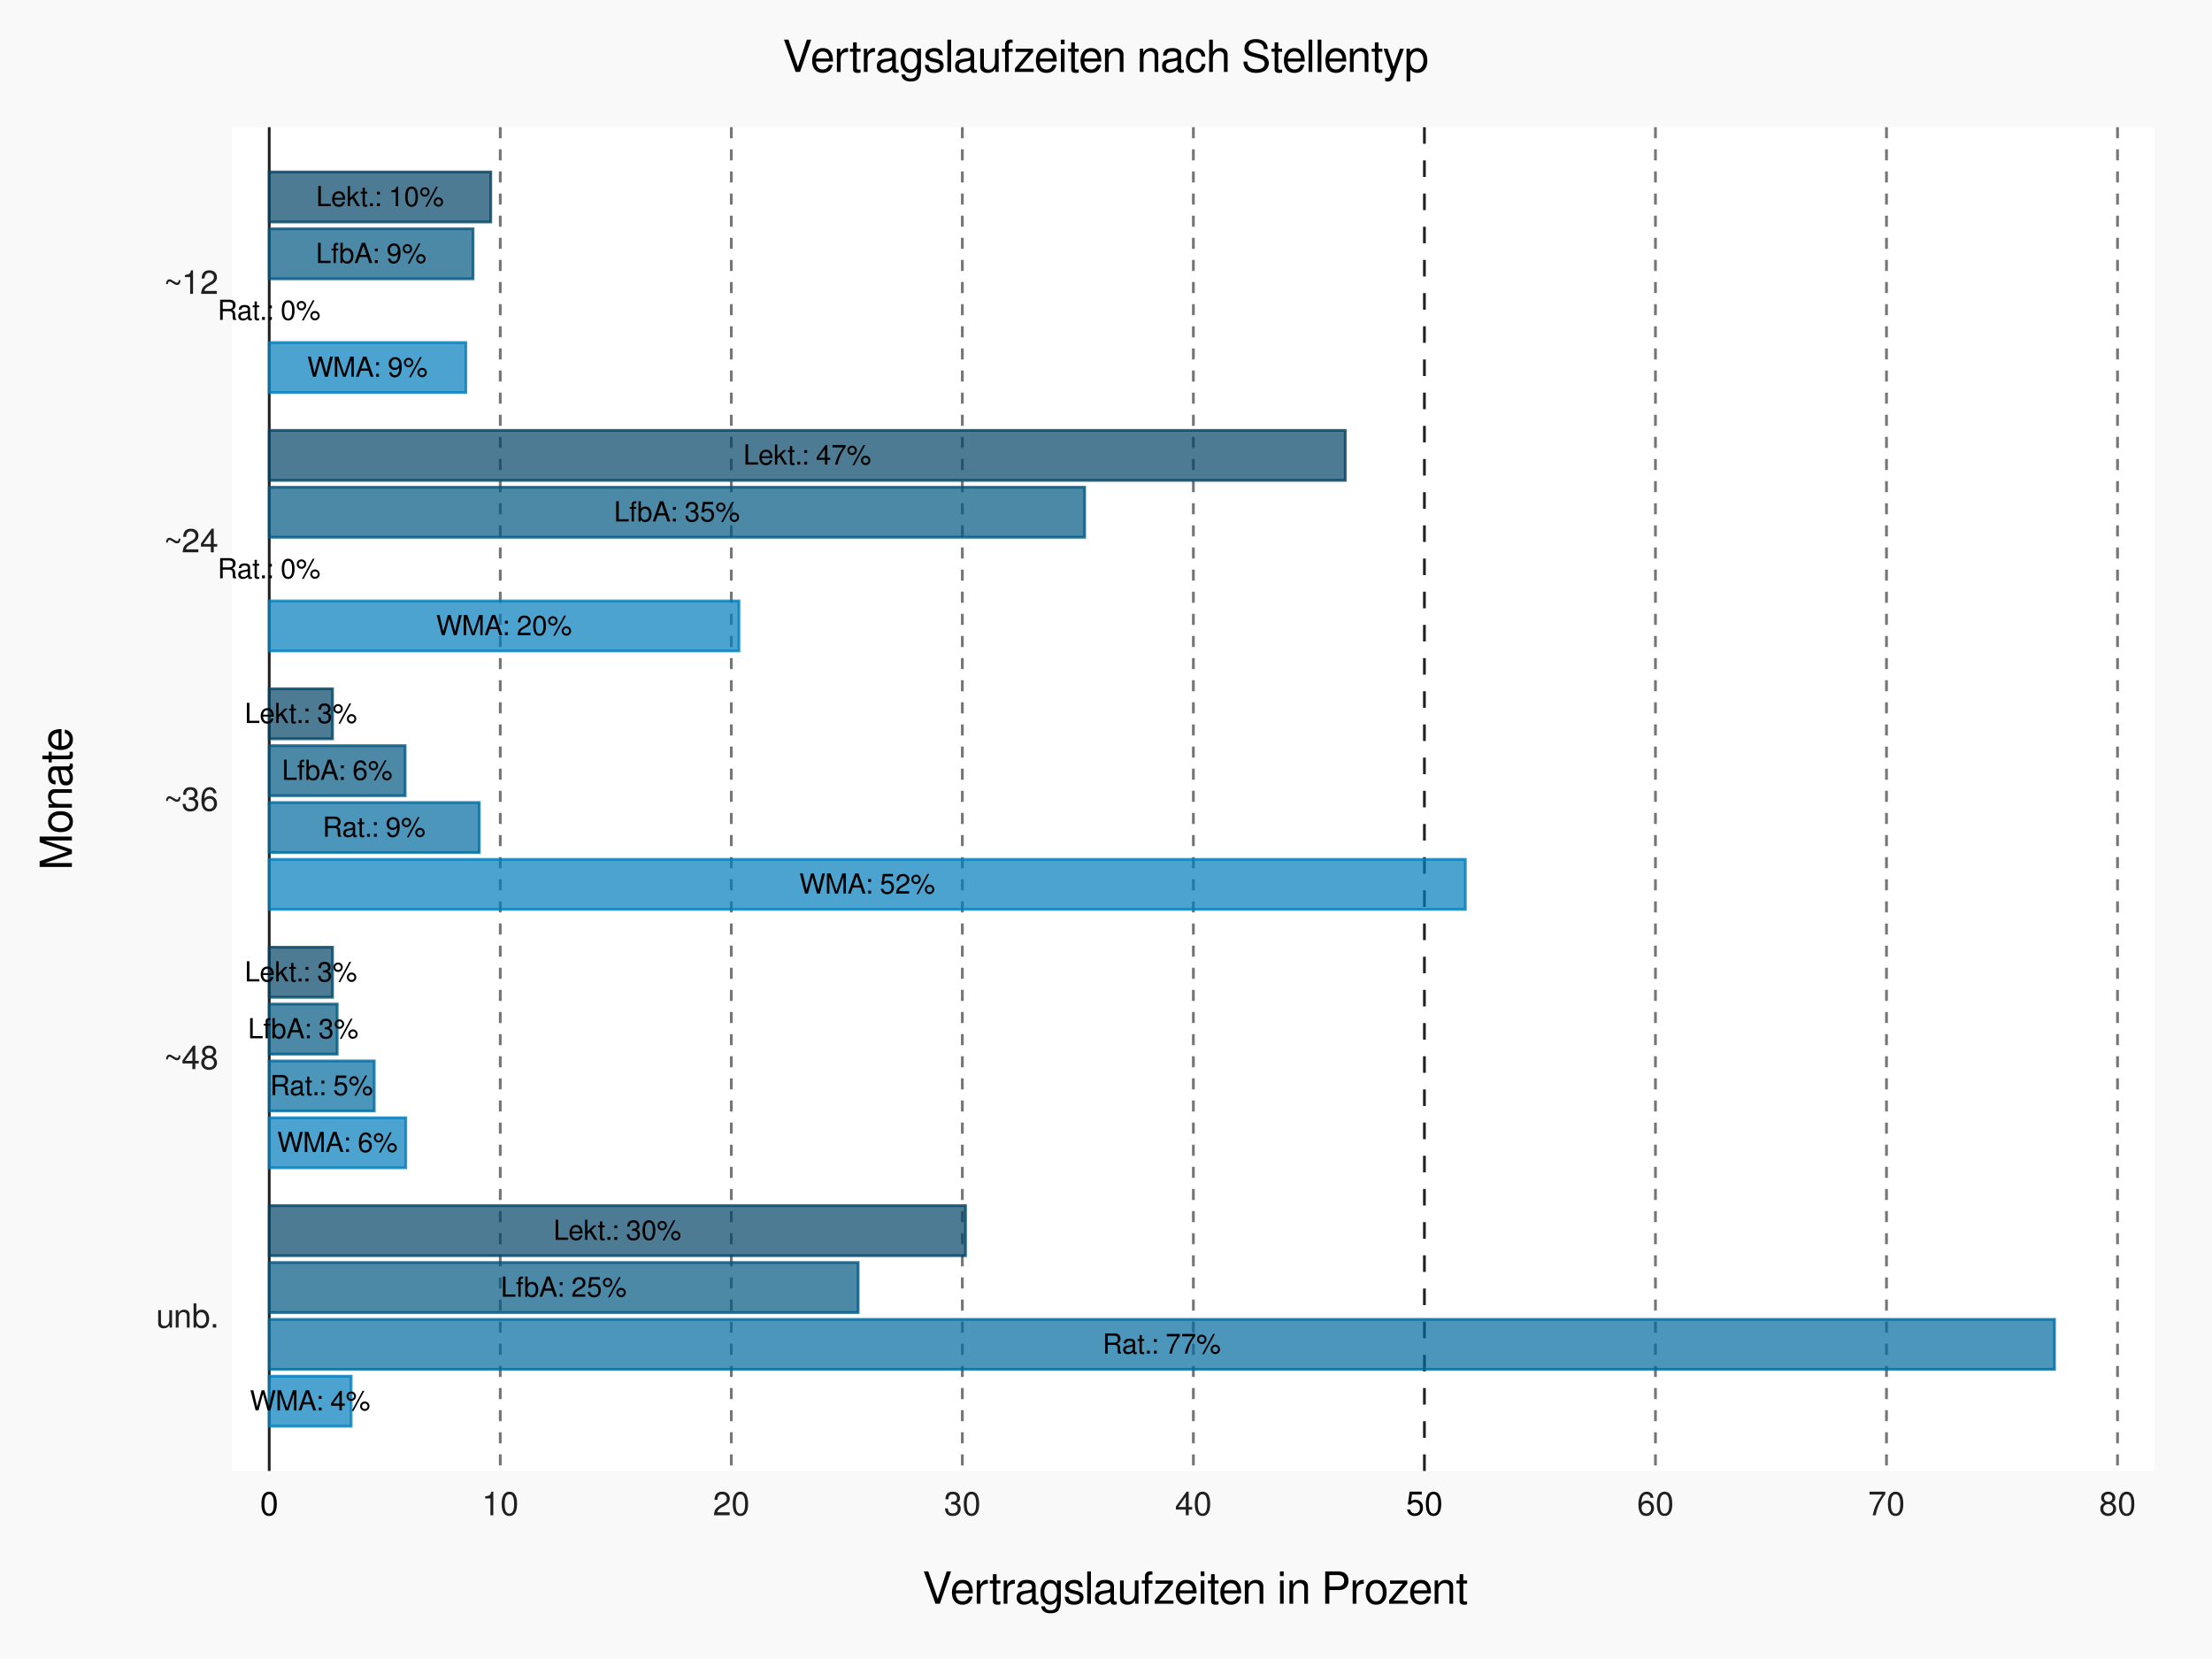
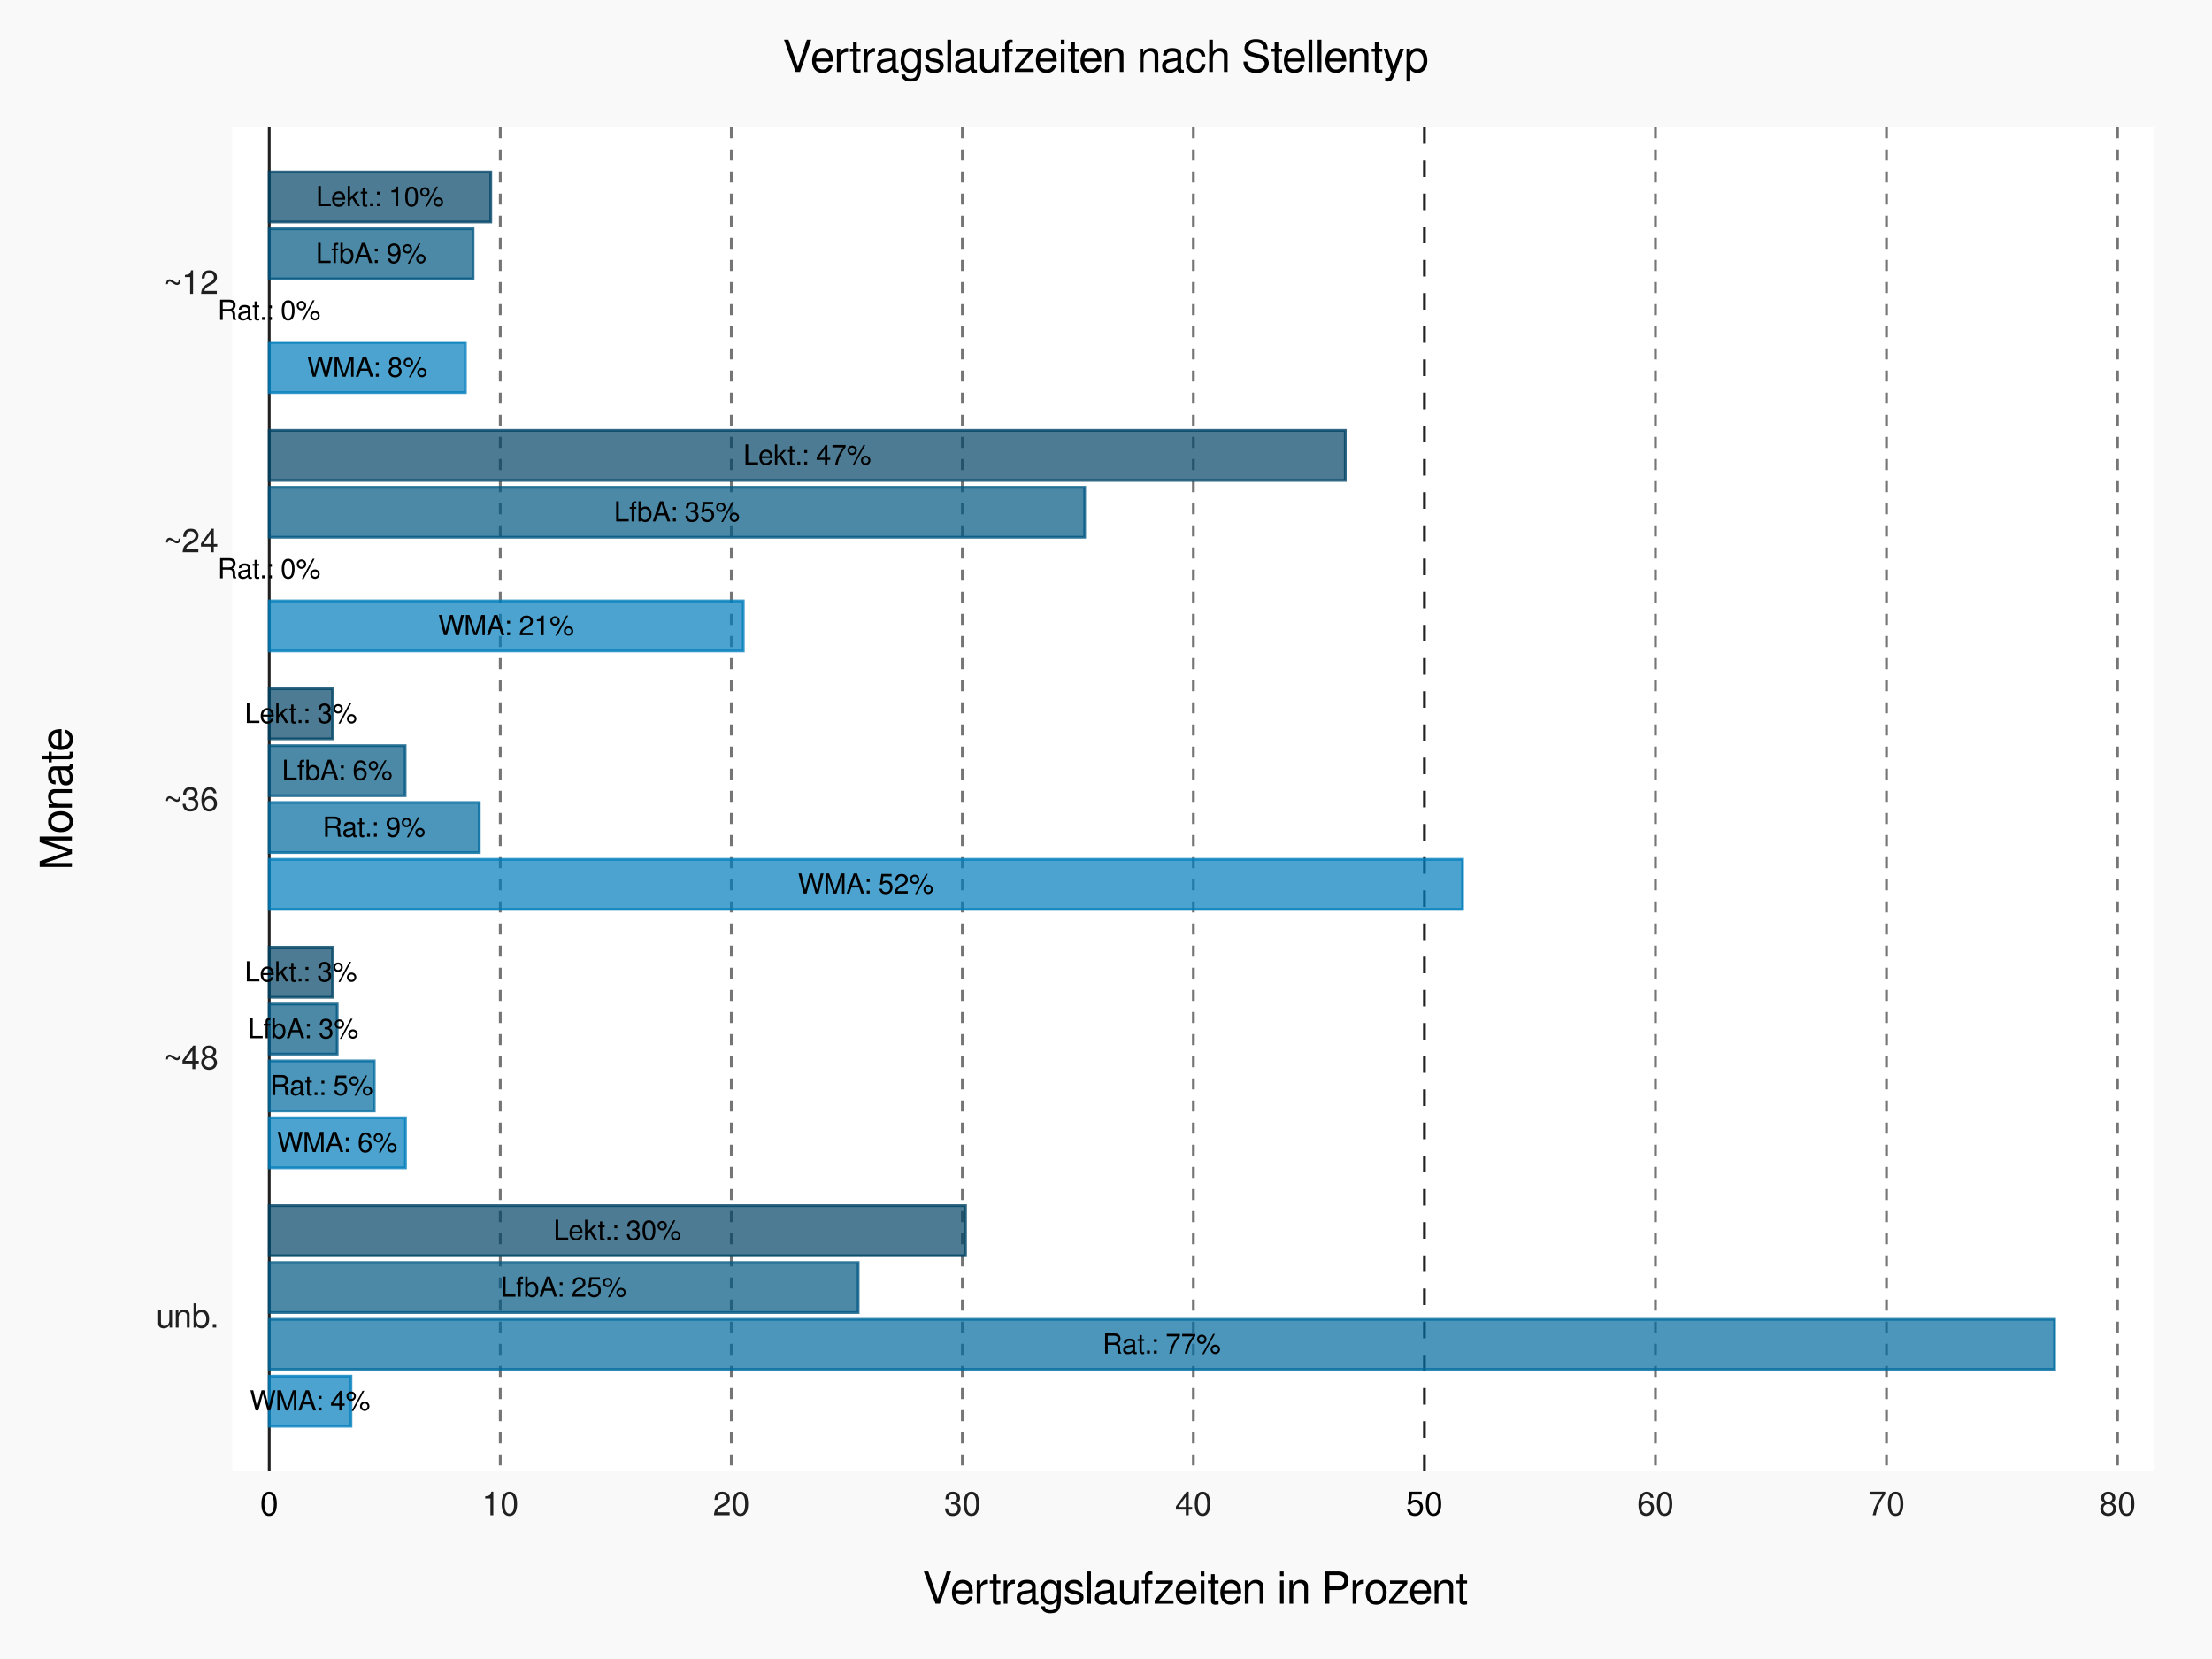
- <svg xmlns="http://www.w3.org/2000/svg" id="chart-af833763-8da4-456b-8993-49a05cca1958" class="pygal-chart" viewBox="0 0 800 600">
+ <svg xmlns="http://www.w3.org/2000/svg" id="chart-80f4feeb-3d88-44cd-a7c3-f8d382ffb7bc" class="pygal-chart" viewBox="0 0 800 600">
  <defs>
-     <style type="text/css">#chart-af833763-8da4-456b-8993-49a05cca1958{-webkit-user-select:none;-webkit-font-smoothing:antialiased;font-family:FreeSans}#chart-af833763-8da4-456b-8993-49a05cca1958 .title{font-family:FreeSans;font-size:16px}#chart-af833763-8da4-456b-8993-49a05cca1958 .legends .legend text{font-family:FreeSans;font-size:14px}#chart-af833763-8da4-456b-8993-49a05cca1958 .axis text{font-family:FreeSans;font-size:12px}#chart-af833763-8da4-456b-8993-49a05cca1958 .axis text.major{font-family:FreeSans;font-size:12px}#chart-af833763-8da4-456b-8993-49a05cca1958 .text-overlay text.value{font-family:FreeSans;font-size:10px}#chart-af833763-8da4-456b-8993-49a05cca1958 .text-overlay text.label{font-family:FreeSans;font-size:12px}#chart-af833763-8da4-456b-8993-49a05cca1958 .tooltip{font-family:FreeSans;font-size:14px}#chart-af833763-8da4-456b-8993-49a05cca1958 text.no_data{font-family:FreeSans;font-size:64px}
- #chart-af833763-8da4-456b-8993-49a05cca1958{background-color:rgba(249,249,249,1)}#chart-af833763-8da4-456b-8993-49a05cca1958 path,#chart-af833763-8da4-456b-8993-49a05cca1958 line,#chart-af833763-8da4-456b-8993-49a05cca1958 rect,#chart-af833763-8da4-456b-8993-49a05cca1958 circle{-webkit-transition:150ms;-moz-transition:150ms;transition:150ms}#chart-af833763-8da4-456b-8993-49a05cca1958 .graph &gt; .background{fill:rgba(249,249,249,1)}#chart-af833763-8da4-456b-8993-49a05cca1958 .plot &gt; .background{fill:rgba(255,255,255,1)}#chart-af833763-8da4-456b-8993-49a05cca1958 .graph{fill:rgba(0,0,0,.87)}#chart-af833763-8da4-456b-8993-49a05cca1958 text.no_data{fill:rgba(0,0,0,1)}#chart-af833763-8da4-456b-8993-49a05cca1958 .title{fill:rgba(0,0,0,1)}#chart-af833763-8da4-456b-8993-49a05cca1958 .legends .legend text{fill:rgba(0,0,0,.87)}#chart-af833763-8da4-456b-8993-49a05cca1958 .legends .legend:hover text{fill:rgba(0,0,0,1)}#chart-af833763-8da4-456b-8993-49a05cca1958 .axis .line{stroke:rgba(0,0,0,1)}#chart-af833763-8da4-456b-8993-49a05cca1958 .axis .guide.line{stroke:rgba(0,0,0,.54)}#chart-af833763-8da4-456b-8993-49a05cca1958 .axis .major.line{stroke:rgba(0,0,0,.87)}#chart-af833763-8da4-456b-8993-49a05cca1958 .axis text.major{fill:rgba(0,0,0,1)}#chart-af833763-8da4-456b-8993-49a05cca1958 .axis.y .guides:hover .guide.line,#chart-af833763-8da4-456b-8993-49a05cca1958 .line-graph .axis.x .guides:hover .guide.line,#chart-af833763-8da4-456b-8993-49a05cca1958 .stackedline-graph .axis.x .guides:hover .guide.line,#chart-af833763-8da4-456b-8993-49a05cca1958 .xy-graph .axis.x .guides:hover .guide.line{stroke:rgba(0,0,0,1)}#chart-af833763-8da4-456b-8993-49a05cca1958 .axis .guides:hover text{fill:rgba(0,0,0,1)}#chart-af833763-8da4-456b-8993-49a05cca1958 .reactive{fill-opacity:.7;stroke-opacity:.8}#chart-af833763-8da4-456b-8993-49a05cca1958 .ci{stroke:rgba(0,0,0,.87)}#chart-af833763-8da4-456b-8993-49a05cca1958 .reactive.active,#chart-af833763-8da4-456b-8993-49a05cca1958 .active .reactive{fill-opacity:.8;stroke-opacity:.9;stroke-width:4}#chart-af833763-8da4-456b-8993-49a05cca1958 .ci .reactive.active{stroke-width:1.5}#chart-af833763-8da4-456b-8993-49a05cca1958 .series text{fill:rgba(0,0,0,1)}#chart-af833763-8da4-456b-8993-49a05cca1958 .tooltip rect{fill:rgba(255,255,255,1);stroke:rgba(0,0,0,1);-webkit-transition:opacity 150ms;-moz-transition:opacity 150ms;transition:opacity 150ms}#chart-af833763-8da4-456b-8993-49a05cca1958 .tooltip .label{fill:rgba(0,0,0,.87)}#chart-af833763-8da4-456b-8993-49a05cca1958 .tooltip .label{fill:rgba(0,0,0,.87)}#chart-af833763-8da4-456b-8993-49a05cca1958 .tooltip .legend{font-size:.8em;fill:rgba(0,0,0,.54)}#chart-af833763-8da4-456b-8993-49a05cca1958 .tooltip .x_label{font-size:.6em;fill:rgba(0,0,0,1)}#chart-af833763-8da4-456b-8993-49a05cca1958 .tooltip .xlink{font-size:.5em;text-decoration:underline}#chart-af833763-8da4-456b-8993-49a05cca1958 .tooltip .value{font-size:1.5em}#chart-af833763-8da4-456b-8993-49a05cca1958 .bound{font-size:.5em}#chart-af833763-8da4-456b-8993-49a05cca1958 .max-value{font-size:.75em;fill:rgba(0,0,0,.54)}#chart-af833763-8da4-456b-8993-49a05cca1958 .map-element{fill:rgba(255,255,255,1);stroke:rgba(0,0,0,.54) !important}#chart-af833763-8da4-456b-8993-49a05cca1958 .map-element .reactive{fill-opacity:inherit;stroke-opacity:inherit}#chart-af833763-8da4-456b-8993-49a05cca1958 .color-0,#chart-af833763-8da4-456b-8993-49a05cca1958 .color-0 a:visited{stroke:#004466;fill:#004466}#chart-af833763-8da4-456b-8993-49a05cca1958 .color-1,#chart-af833763-8da4-456b-8993-49a05cca1958 .color-1 a:visited{stroke:#005782;fill:#005782}#chart-af833763-8da4-456b-8993-49a05cca1958 .color-2,#chart-af833763-8da4-456b-8993-49a05cca1958 .color-2 a:visited{stroke:#006a9f;fill:#006a9f}#chart-af833763-8da4-456b-8993-49a05cca1958 .color-3,#chart-af833763-8da4-456b-8993-49a05cca1958 .color-3 a:visited{stroke:#007dbb;fill:#007dbb}#chart-af833763-8da4-456b-8993-49a05cca1958 .text-overlay .color-0 text{fill:black}#chart-af833763-8da4-456b-8993-49a05cca1958 .text-overlay .color-1 text{fill:black}#chart-af833763-8da4-456b-8993-49a05cca1958 .text-overlay .color-2 text{fill:black}#chart-af833763-8da4-456b-8993-49a05cca1958 .text-overlay .color-3 text{fill:black}
- #chart-af833763-8da4-456b-8993-49a05cca1958 text.no_data{text-anchor:middle}#chart-af833763-8da4-456b-8993-49a05cca1958 .guide.line{fill:none}#chart-af833763-8da4-456b-8993-49a05cca1958 .centered{text-anchor:middle}#chart-af833763-8da4-456b-8993-49a05cca1958 .title{text-anchor:middle}#chart-af833763-8da4-456b-8993-49a05cca1958 .legends .legend text{fill-opacity:1}#chart-af833763-8da4-456b-8993-49a05cca1958 .axis.x text{text-anchor:middle}#chart-af833763-8da4-456b-8993-49a05cca1958 .axis.x:not(.web) text[transform]{text-anchor:start}#chart-af833763-8da4-456b-8993-49a05cca1958 .axis.x:not(.web) text[transform].backwards{text-anchor:end}#chart-af833763-8da4-456b-8993-49a05cca1958 .axis.y text{text-anchor:end}#chart-af833763-8da4-456b-8993-49a05cca1958 .axis.y text[transform].backwards{text-anchor:start}#chart-af833763-8da4-456b-8993-49a05cca1958 .axis.y2 text{text-anchor:start}#chart-af833763-8da4-456b-8993-49a05cca1958 .axis.y2 text[transform].backwards{text-anchor:end}#chart-af833763-8da4-456b-8993-49a05cca1958 .axis .guide.line{stroke-dasharray:4,4}#chart-af833763-8da4-456b-8993-49a05cca1958 .axis .major.guide.line{stroke-dasharray:6,6}#chart-af833763-8da4-456b-8993-49a05cca1958 .horizontal .axis.y .guide.line,#chart-af833763-8da4-456b-8993-49a05cca1958 .horizontal .axis.y2 .guide.line,#chart-af833763-8da4-456b-8993-49a05cca1958 .vertical .axis.x .guide.line{opacity:0}#chart-af833763-8da4-456b-8993-49a05cca1958 .horizontal .axis.always_show .guide.line,#chart-af833763-8da4-456b-8993-49a05cca1958 .vertical .axis.always_show .guide.line{opacity:1 !important}#chart-af833763-8da4-456b-8993-49a05cca1958 .axis.y .guides:hover .guide.line,#chart-af833763-8da4-456b-8993-49a05cca1958 .axis.y2 .guides:hover .guide.line,#chart-af833763-8da4-456b-8993-49a05cca1958 .axis.x .guides:hover .guide.line{opacity:1}#chart-af833763-8da4-456b-8993-49a05cca1958 .axis .guides:hover text{opacity:1}#chart-af833763-8da4-456b-8993-49a05cca1958 .nofill{fill:none}#chart-af833763-8da4-456b-8993-49a05cca1958 .subtle-fill{fill-opacity:.2}#chart-af833763-8da4-456b-8993-49a05cca1958 .dot{stroke-width:1px;fill-opacity:1}#chart-af833763-8da4-456b-8993-49a05cca1958 .dot.active{stroke-width:5px}#chart-af833763-8da4-456b-8993-49a05cca1958 .dot.negative{fill:transparent}#chart-af833763-8da4-456b-8993-49a05cca1958 text,#chart-af833763-8da4-456b-8993-49a05cca1958 tspan{stroke:none !important}#chart-af833763-8da4-456b-8993-49a05cca1958 .series text.active{opacity:1}#chart-af833763-8da4-456b-8993-49a05cca1958 .tooltip rect{fill-opacity:.95;stroke-width:.5}#chart-af833763-8da4-456b-8993-49a05cca1958 .tooltip text{fill-opacity:1}#chart-af833763-8da4-456b-8993-49a05cca1958 .showable{visibility:hidden}#chart-af833763-8da4-456b-8993-49a05cca1958 .showable.shown{visibility:visible}#chart-af833763-8da4-456b-8993-49a05cca1958 .gauge-background{fill:rgba(229,229,229,1);stroke:none}#chart-af833763-8da4-456b-8993-49a05cca1958 .bg-lines{stroke:rgba(249,249,249,1);stroke-width:2px}</style>
+     <style type="text/css">#chart-80f4feeb-3d88-44cd-a7c3-f8d382ffb7bc{-webkit-user-select:none;-webkit-font-smoothing:antialiased;font-family:FreeSans}#chart-80f4feeb-3d88-44cd-a7c3-f8d382ffb7bc .title{font-family:FreeSans;font-size:16px}#chart-80f4feeb-3d88-44cd-a7c3-f8d382ffb7bc .legends .legend text{font-family:FreeSans;font-size:14px}#chart-80f4feeb-3d88-44cd-a7c3-f8d382ffb7bc .axis text{font-family:FreeSans;font-size:12px}#chart-80f4feeb-3d88-44cd-a7c3-f8d382ffb7bc .axis text.major{font-family:FreeSans;font-size:12px}#chart-80f4feeb-3d88-44cd-a7c3-f8d382ffb7bc .text-overlay text.value{font-family:FreeSans;font-size:10px}#chart-80f4feeb-3d88-44cd-a7c3-f8d382ffb7bc .text-overlay text.label{font-family:FreeSans;font-size:12px}#chart-80f4feeb-3d88-44cd-a7c3-f8d382ffb7bc .tooltip{font-family:FreeSans;font-size:14px}#chart-80f4feeb-3d88-44cd-a7c3-f8d382ffb7bc text.no_data{font-family:FreeSans;font-size:64px}
+ #chart-80f4feeb-3d88-44cd-a7c3-f8d382ffb7bc{background-color:rgba(249,249,249,1)}#chart-80f4feeb-3d88-44cd-a7c3-f8d382ffb7bc path,#chart-80f4feeb-3d88-44cd-a7c3-f8d382ffb7bc line,#chart-80f4feeb-3d88-44cd-a7c3-f8d382ffb7bc rect,#chart-80f4feeb-3d88-44cd-a7c3-f8d382ffb7bc circle{-webkit-transition:150ms;-moz-transition:150ms;transition:150ms}#chart-80f4feeb-3d88-44cd-a7c3-f8d382ffb7bc .graph &gt; .background{fill:rgba(249,249,249,1)}#chart-80f4feeb-3d88-44cd-a7c3-f8d382ffb7bc .plot &gt; .background{fill:rgba(255,255,255,1)}#chart-80f4feeb-3d88-44cd-a7c3-f8d382ffb7bc .graph{fill:rgba(0,0,0,.87)}#chart-80f4feeb-3d88-44cd-a7c3-f8d382ffb7bc text.no_data{fill:rgba(0,0,0,1)}#chart-80f4feeb-3d88-44cd-a7c3-f8d382ffb7bc .title{fill:rgba(0,0,0,1)}#chart-80f4feeb-3d88-44cd-a7c3-f8d382ffb7bc .legends .legend text{fill:rgba(0,0,0,.87)}#chart-80f4feeb-3d88-44cd-a7c3-f8d382ffb7bc .legends .legend:hover text{fill:rgba(0,0,0,1)}#chart-80f4feeb-3d88-44cd-a7c3-f8d382ffb7bc .axis .line{stroke:rgba(0,0,0,1)}#chart-80f4feeb-3d88-44cd-a7c3-f8d382ffb7bc .axis .guide.line{stroke:rgba(0,0,0,.54)}#chart-80f4feeb-3d88-44cd-a7c3-f8d382ffb7bc .axis .major.line{stroke:rgba(0,0,0,.87)}#chart-80f4feeb-3d88-44cd-a7c3-f8d382ffb7bc .axis text.major{fill:rgba(0,0,0,1)}#chart-80f4feeb-3d88-44cd-a7c3-f8d382ffb7bc .axis.y .guides:hover .guide.line,#chart-80f4feeb-3d88-44cd-a7c3-f8d382ffb7bc .line-graph .axis.x .guides:hover .guide.line,#chart-80f4feeb-3d88-44cd-a7c3-f8d382ffb7bc .stackedline-graph .axis.x .guides:hover .guide.line,#chart-80f4feeb-3d88-44cd-a7c3-f8d382ffb7bc .xy-graph .axis.x .guides:hover .guide.line{stroke:rgba(0,0,0,1)}#chart-80f4feeb-3d88-44cd-a7c3-f8d382ffb7bc .axis .guides:hover text{fill:rgba(0,0,0,1)}#chart-80f4feeb-3d88-44cd-a7c3-f8d382ffb7bc .reactive{fill-opacity:.7;stroke-opacity:.8}#chart-80f4feeb-3d88-44cd-a7c3-f8d382ffb7bc .ci{stroke:rgba(0,0,0,.87)}#chart-80f4feeb-3d88-44cd-a7c3-f8d382ffb7bc .reactive.active,#chart-80f4feeb-3d88-44cd-a7c3-f8d382ffb7bc .active .reactive{fill-opacity:.8;stroke-opacity:.9;stroke-width:4}#chart-80f4feeb-3d88-44cd-a7c3-f8d382ffb7bc .ci .reactive.active{stroke-width:1.5}#chart-80f4feeb-3d88-44cd-a7c3-f8d382ffb7bc .series text{fill:rgba(0,0,0,1)}#chart-80f4feeb-3d88-44cd-a7c3-f8d382ffb7bc .tooltip rect{fill:rgba(255,255,255,1);stroke:rgba(0,0,0,1);-webkit-transition:opacity 150ms;-moz-transition:opacity 150ms;transition:opacity 150ms}#chart-80f4feeb-3d88-44cd-a7c3-f8d382ffb7bc .tooltip .label{fill:rgba(0,0,0,.87)}#chart-80f4feeb-3d88-44cd-a7c3-f8d382ffb7bc .tooltip .label{fill:rgba(0,0,0,.87)}#chart-80f4feeb-3d88-44cd-a7c3-f8d382ffb7bc .tooltip .legend{font-size:.8em;fill:rgba(0,0,0,.54)}#chart-80f4feeb-3d88-44cd-a7c3-f8d382ffb7bc .tooltip .x_label{font-size:.6em;fill:rgba(0,0,0,1)}#chart-80f4feeb-3d88-44cd-a7c3-f8d382ffb7bc .tooltip .xlink{font-size:.5em;text-decoration:underline}#chart-80f4feeb-3d88-44cd-a7c3-f8d382ffb7bc .tooltip .value{font-size:1.5em}#chart-80f4feeb-3d88-44cd-a7c3-f8d382ffb7bc .bound{font-size:.5em}#chart-80f4feeb-3d88-44cd-a7c3-f8d382ffb7bc .max-value{font-size:.75em;fill:rgba(0,0,0,.54)}#chart-80f4feeb-3d88-44cd-a7c3-f8d382ffb7bc .map-element{fill:rgba(255,255,255,1);stroke:rgba(0,0,0,.54) !important}#chart-80f4feeb-3d88-44cd-a7c3-f8d382ffb7bc .map-element .reactive{fill-opacity:inherit;stroke-opacity:inherit}#chart-80f4feeb-3d88-44cd-a7c3-f8d382ffb7bc .color-0,#chart-80f4feeb-3d88-44cd-a7c3-f8d382ffb7bc .color-0 a:visited{stroke:#004466;fill:#004466}#chart-80f4feeb-3d88-44cd-a7c3-f8d382ffb7bc .color-1,#chart-80f4feeb-3d88-44cd-a7c3-f8d382ffb7bc .color-1 a:visited{stroke:#005782;fill:#005782}#chart-80f4feeb-3d88-44cd-a7c3-f8d382ffb7bc .color-2,#chart-80f4feeb-3d88-44cd-a7c3-f8d382ffb7bc .color-2 a:visited{stroke:#006a9f;fill:#006a9f}#chart-80f4feeb-3d88-44cd-a7c3-f8d382ffb7bc .color-3,#chart-80f4feeb-3d88-44cd-a7c3-f8d382ffb7bc .color-3 a:visited{stroke:#007dbb;fill:#007dbb}#chart-80f4feeb-3d88-44cd-a7c3-f8d382ffb7bc .text-overlay .color-0 text{fill:black}#chart-80f4feeb-3d88-44cd-a7c3-f8d382ffb7bc .text-overlay .color-1 text{fill:black}#chart-80f4feeb-3d88-44cd-a7c3-f8d382ffb7bc .text-overlay .color-2 text{fill:black}#chart-80f4feeb-3d88-44cd-a7c3-f8d382ffb7bc .text-overlay .color-3 text{fill:black}
+ #chart-80f4feeb-3d88-44cd-a7c3-f8d382ffb7bc text.no_data{text-anchor:middle}#chart-80f4feeb-3d88-44cd-a7c3-f8d382ffb7bc .guide.line{fill:none}#chart-80f4feeb-3d88-44cd-a7c3-f8d382ffb7bc .centered{text-anchor:middle}#chart-80f4feeb-3d88-44cd-a7c3-f8d382ffb7bc .title{text-anchor:middle}#chart-80f4feeb-3d88-44cd-a7c3-f8d382ffb7bc .legends .legend text{fill-opacity:1}#chart-80f4feeb-3d88-44cd-a7c3-f8d382ffb7bc .axis.x text{text-anchor:middle}#chart-80f4feeb-3d88-44cd-a7c3-f8d382ffb7bc .axis.x:not(.web) text[transform]{text-anchor:start}#chart-80f4feeb-3d88-44cd-a7c3-f8d382ffb7bc .axis.x:not(.web) text[transform].backwards{text-anchor:end}#chart-80f4feeb-3d88-44cd-a7c3-f8d382ffb7bc .axis.y text{text-anchor:end}#chart-80f4feeb-3d88-44cd-a7c3-f8d382ffb7bc .axis.y text[transform].backwards{text-anchor:start}#chart-80f4feeb-3d88-44cd-a7c3-f8d382ffb7bc .axis.y2 text{text-anchor:start}#chart-80f4feeb-3d88-44cd-a7c3-f8d382ffb7bc .axis.y2 text[transform].backwards{text-anchor:end}#chart-80f4feeb-3d88-44cd-a7c3-f8d382ffb7bc .axis .guide.line{stroke-dasharray:4,4}#chart-80f4feeb-3d88-44cd-a7c3-f8d382ffb7bc .axis .major.guide.line{stroke-dasharray:6,6}#chart-80f4feeb-3d88-44cd-a7c3-f8d382ffb7bc .horizontal .axis.y .guide.line,#chart-80f4feeb-3d88-44cd-a7c3-f8d382ffb7bc .horizontal .axis.y2 .guide.line,#chart-80f4feeb-3d88-44cd-a7c3-f8d382ffb7bc .vertical .axis.x .guide.line{opacity:0}#chart-80f4feeb-3d88-44cd-a7c3-f8d382ffb7bc .horizontal .axis.always_show .guide.line,#chart-80f4feeb-3d88-44cd-a7c3-f8d382ffb7bc .vertical .axis.always_show .guide.line{opacity:1 !important}#chart-80f4feeb-3d88-44cd-a7c3-f8d382ffb7bc .axis.y .guides:hover .guide.line,#chart-80f4feeb-3d88-44cd-a7c3-f8d382ffb7bc .axis.y2 .guides:hover .guide.line,#chart-80f4feeb-3d88-44cd-a7c3-f8d382ffb7bc .axis.x .guides:hover .guide.line{opacity:1}#chart-80f4feeb-3d88-44cd-a7c3-f8d382ffb7bc .axis .guides:hover text{opacity:1}#chart-80f4feeb-3d88-44cd-a7c3-f8d382ffb7bc .nofill{fill:none}#chart-80f4feeb-3d88-44cd-a7c3-f8d382ffb7bc .subtle-fill{fill-opacity:.2}#chart-80f4feeb-3d88-44cd-a7c3-f8d382ffb7bc .dot{stroke-width:1px;fill-opacity:1}#chart-80f4feeb-3d88-44cd-a7c3-f8d382ffb7bc .dot.active{stroke-width:5px}#chart-80f4feeb-3d88-44cd-a7c3-f8d382ffb7bc .dot.negative{fill:transparent}#chart-80f4feeb-3d88-44cd-a7c3-f8d382ffb7bc text,#chart-80f4feeb-3d88-44cd-a7c3-f8d382ffb7bc tspan{stroke:none !important}#chart-80f4feeb-3d88-44cd-a7c3-f8d382ffb7bc .series text.active{opacity:1}#chart-80f4feeb-3d88-44cd-a7c3-f8d382ffb7bc .tooltip rect{fill-opacity:.95;stroke-width:.5}#chart-80f4feeb-3d88-44cd-a7c3-f8d382ffb7bc .tooltip text{fill-opacity:1}#chart-80f4feeb-3d88-44cd-a7c3-f8d382ffb7bc .showable{visibility:hidden}#chart-80f4feeb-3d88-44cd-a7c3-f8d382ffb7bc .showable.shown{visibility:visible}#chart-80f4feeb-3d88-44cd-a7c3-f8d382ffb7bc .gauge-background{fill:rgba(229,229,229,1);stroke:none}#chart-80f4feeb-3d88-44cd-a7c3-f8d382ffb7bc .bg-lines{stroke:rgba(249,249,249,1);stroke-width:2px}</style>
  </defs>
  <g class="graph horizontalbar-graph horizontal">
    <rect x="0" y="0" width="800" height="600" class="background" />
    <g transform="translate(84, 46)" class="plot">
      <rect x="0" y="0" width="695.2" height="486" class="background" />
      <g class="axis y">
        <g class="guides">
          <text x="-5" y="434.123" class="">unb.</text>
        </g>
        <g class="guides">
          <text x="-5" y="340.662" class="">~48</text>
        </g>
        <g class="guides">
          <text x="-5" y="247.2" class="">~36</text>
        </g>
        <g class="guides">
          <text x="-5" y="153.738" class="">~24</text>
        </g>
        <g class="guides">
          <text x="-5" y="60.277" class="">~12</text>
        </g>
      </g>
      <g class="axis x always_show">
        <g class="guides">
          <path d="M13.369 0 v486" class="axis major line" />
          <text x="13.369" y="502.0" class="major">0</text>
        </g>
        <g class="guides">
          <path d="M96.927 0 v486" class="guide line" />
          <text x="96.927" y="502.0" class="">10</text>
        </g>
        <g class="guides">
          <path d="M180.485 0 v486" class="guide line" />
          <text x="180.485" y="502.0" class="">20</text>
        </g>
        <g class="guides">
          <path d="M264.042 0 v486" class="guide line" />
          <text x="264.042" y="502.0" class="">30</text>
        </g>
        <g class="guides">
          <path d="M347.6 0 v486" class="guide line" />
          <text x="347.6" y="502.0" class="">40</text>
        </g>
        <g class="guides">
          <path d="M431.158 0 v486" class="major guide line" />
          <text x="431.158" y="502.0" class="major">50</text>
        </g>
        <g class="guides">
          <path d="M514.715 0 v486" class="guide line" />
          <text x="514.715" y="502.0" class="">60</text>
        </g>
        <g class="guides">
          <path d="M598.273 0 v486" class="guide line" />
          <text x="598.273" y="502.0" class="">70</text>
        </g>
        <g class="guides">
          <path d="M681.831 0 v486" class="guide line" />
          <text x="681.831" y="502.0" class="">80</text>
        </g>
      </g>
      <g class="series serie-3 color-3">
        <g class="bars">
          <g class="bar">
-             <rect x="13.369" y="451.718" rx="0" ry="0" width="29.63" height="18.094" class="rect reactive tooltip-trigger" />
+             <rect x="13.369" y="451.718" rx="0" ry="0" width="29.561" height="18.094" class="rect reactive tooltip-trigger" />
          </g>
          <g class="bar">
-             <rect x="13.369" y="358.257" rx="0" ry="0" width="49.384" height="18.094" class="rect reactive tooltip-trigger" />
+             <rect x="13.369" y="358.257" rx="0" ry="0" width="49.268" height="18.094" class="rect reactive tooltip-trigger" />
          </g>
          <g class="bar">
-             <rect x="13.369" y="264.795" rx="0" ry="0" width="432.604" height="18.094" class="rect reactive tooltip-trigger" />
+             <rect x="13.369" y="264.795" rx="0" ry="0" width="431.583" height="18.094" class="rect reactive tooltip-trigger" />
          </g>
          <g class="bar">
-             <rect x="13.369" y="171.334" rx="0" ry="0" width="169.881" height="18.094" class="rect reactive tooltip-trigger" />
+             <rect x="13.369" y="171.334" rx="0" ry="0" width="171.451" height="18.094" class="rect reactive tooltip-trigger" />
          </g>
          <g class="bar">
-             <rect x="13.369" y="77.872" rx="0" ry="0" width="71.113" height="18.094" class="rect reactive tooltip-trigger" />
+             <rect x="13.369" y="77.872" rx="0" ry="0" width="70.945" height="18.094" class="rect reactive tooltip-trigger" />
          </g>
        </g>
      </g>
      <g class="series serie-2 color-2">
        <g class="bars">
          <g class="bar">
            <rect x="13.369" y="431.157" rx="0" ry="0" width="645.673" height="18.094" class="rect reactive tooltip-trigger" />
          </g>
          <g class="bar">
            <rect x="13.369" y="337.695" rx="0" ry="0" width="37.981" height="18.094" class="rect reactive tooltip-trigger" />
          </g>
          <g class="bar">
            <rect x="13.369" y="244.234" rx="0" ry="0" width="75.962" height="18.094" class="rect reactive tooltip-trigger" />
          </g>
          <g class="bar">
            <rect x="13.369" y="150.772" rx="0" ry="0" height="18.094" class="rect reactive tooltip-trigger" />
          </g>
          <g class="bar">
            <rect x="13.369" y="57.311" rx="0" ry="0" height="18.094" class="rect reactive tooltip-trigger" />
          </g>
        </g>
      </g>
      <g class="series serie-1 color-1">
        <g class="bars">
          <g class="bar">
            <rect x="13.369" y="410.595" rx="0" ry="0" width="212.99" height="18.094" class="rect reactive tooltip-trigger" />
          </g>
          <g class="bar">
            <rect x="13.369" y="317.134" rx="0" ry="0" width="24.576" height="18.094" class="rect reactive tooltip-trigger" />
          </g>
          <g class="bar">
            <rect x="13.369" y="223.672" rx="0" ry="0" width="49.152" height="18.094" class="rect reactive tooltip-trigger" />
          </g>
          <g class="bar">
            <rect x="13.369" y="130.211" rx="0" ry="0" width="294.91" height="18.094" class="rect reactive tooltip-trigger" />
          </g>
          <g class="bar">
            <rect x="13.369" y="36.749" rx="0" ry="0" width="73.727" height="18.094" class="rect reactive tooltip-trigger" />
          </g>
        </g>
      </g>
      <g class="series serie-0 color-0">
        <g class="bars">
          <g class="bar">
            <rect x="13.369" y="390.034" rx="0" ry="0" width="251.818" height="18.094" class="rect reactive tooltip-trigger" />
          </g>
          <g class="bar">
            <rect x="13.369" y="296.572" rx="0" ry="0" width="22.893" height="18.094" class="rect reactive tooltip-trigger" />
          </g>
          <g class="bar">
            <rect x="13.369" y="203.111" rx="0" ry="0" width="22.893" height="18.094" class="rect reactive tooltip-trigger" />
          </g>
          <g class="bar">
            <rect x="13.369" y="109.649" rx="0" ry="0" width="389.173" height="18.094" class="rect reactive tooltip-trigger" />
          </g>
          <g class="bar">
            <rect x="13.369" y="16.188" rx="0" ry="0" width="80.124" height="18.094" class="rect reactive tooltip-trigger" />
          </g>
        </g>
      </g>
    </g>
    <g class="titles">
      <text x="400.0" y="26" class="title plot_title">Vertragslaufzeiten nach Stellentyp</text>
      <text x="432.4" y="580" class="title">Vertragslaufzeiten in Prozent</text>
      <text x="0" y="315.0" class="title" transform="rotate(-90 0 289)">Monate</text>
    </g>
    <g transform="translate(84, 46)" class="plot overlay">
      <g class="series serie-3 color-3" />
      <g class="series serie-2 color-2" />
      <g class="series serie-1 color-1" />
      <g class="series serie-0 color-0" />
    </g>
    <g transform="translate(84, 46)" class="plot text-overlay">
      <g class="series serie-3 color-3">
-         <text text-anchor="middle" x="28.184" y="464.099" class="value">WMA: 4%</text>
-         <text text-anchor="middle" x="38.061" y="370.637" class="value">WMA: 6%</text>
-         <text text-anchor="middle" x="229.671" y="277.176" class="value">WMA: 52%</text>
-         <text text-anchor="middle" x="98.31" y="183.714" class="value">WMA: 20%</text>
-         <text text-anchor="middle" x="48.926" y="90.253" class="value">WMA: 9%</text>
+         <text text-anchor="middle" x="28.149" y="464.099" class="value">WMA: 4%</text>
+         <text text-anchor="middle" x="38.003" y="370.637" class="value">WMA: 6%</text>
+         <text text-anchor="middle" x="229.161" y="277.176" class="value">WMA: 52%</text>
+         <text text-anchor="middle" x="99.095" y="183.714" class="value">WMA: 21%</text>
+         <text text-anchor="middle" x="48.842" y="90.253" class="value">WMA: 8%</text>
      </g>
      <g class="series serie-2 color-2">
        <text text-anchor="middle" x="336.206" y="443.537" class="value">Rat.: 77%</text>
        <text text-anchor="middle" x="32.36" y="350.076" class="value">Rat.: 5%</text>
        <text text-anchor="middle" x="51.35" y="256.614" class="value">Rat.: 9%</text>
        <text text-anchor="middle" x="13.369" y="163.153" class="value">Rat.: 0%</text>
        <text text-anchor="middle" x="13.369" y="69.691" class="value">Rat.: 0%</text>
      </g>
      <g class="series serie-1 color-1">
        <text text-anchor="middle" x="119.864" y="422.976" class="value">LfbA: 25%</text>
        <text text-anchor="middle" x="25.657" y="329.514" class="value">LfbA: 3%</text>
        <text text-anchor="middle" x="37.945" y="236.053" class="value">LfbA: 6%</text>
        <text text-anchor="middle" x="160.824" y="142.591" class="value">LfbA: 35%</text>
        <text text-anchor="middle" x="50.233" y="49.129" class="value">LfbA: 9%</text>
      </g>
      <g class="series serie-0 color-0">
        <text text-anchor="middle" x="139.278" y="402.414" class="value">Lekt.: 30%</text>
        <text text-anchor="middle" x="24.815" y="308.953" class="value">Lekt.: 3%</text>
        <text text-anchor="middle" x="24.815" y="215.491" class="value">Lekt.: 3%</text>
        <text text-anchor="middle" x="207.956" y="122.029" class="value">Lekt.: 47%</text>
        <text text-anchor="middle" x="53.431" y="28.568" class="value">Lekt.: 10%</text>
      </g>
    </g>
    <g transform="translate(84, 46)" class="plot tooltip-overlay">
      <g transform="translate(0 0)" style="opacity: 0" class="tooltip">
        <rect rx="0" ry="0" width="0" height="0" class="tooltip-box" />
        <g class="text" />
      </g>
    </g>
  </g>
</svg>
